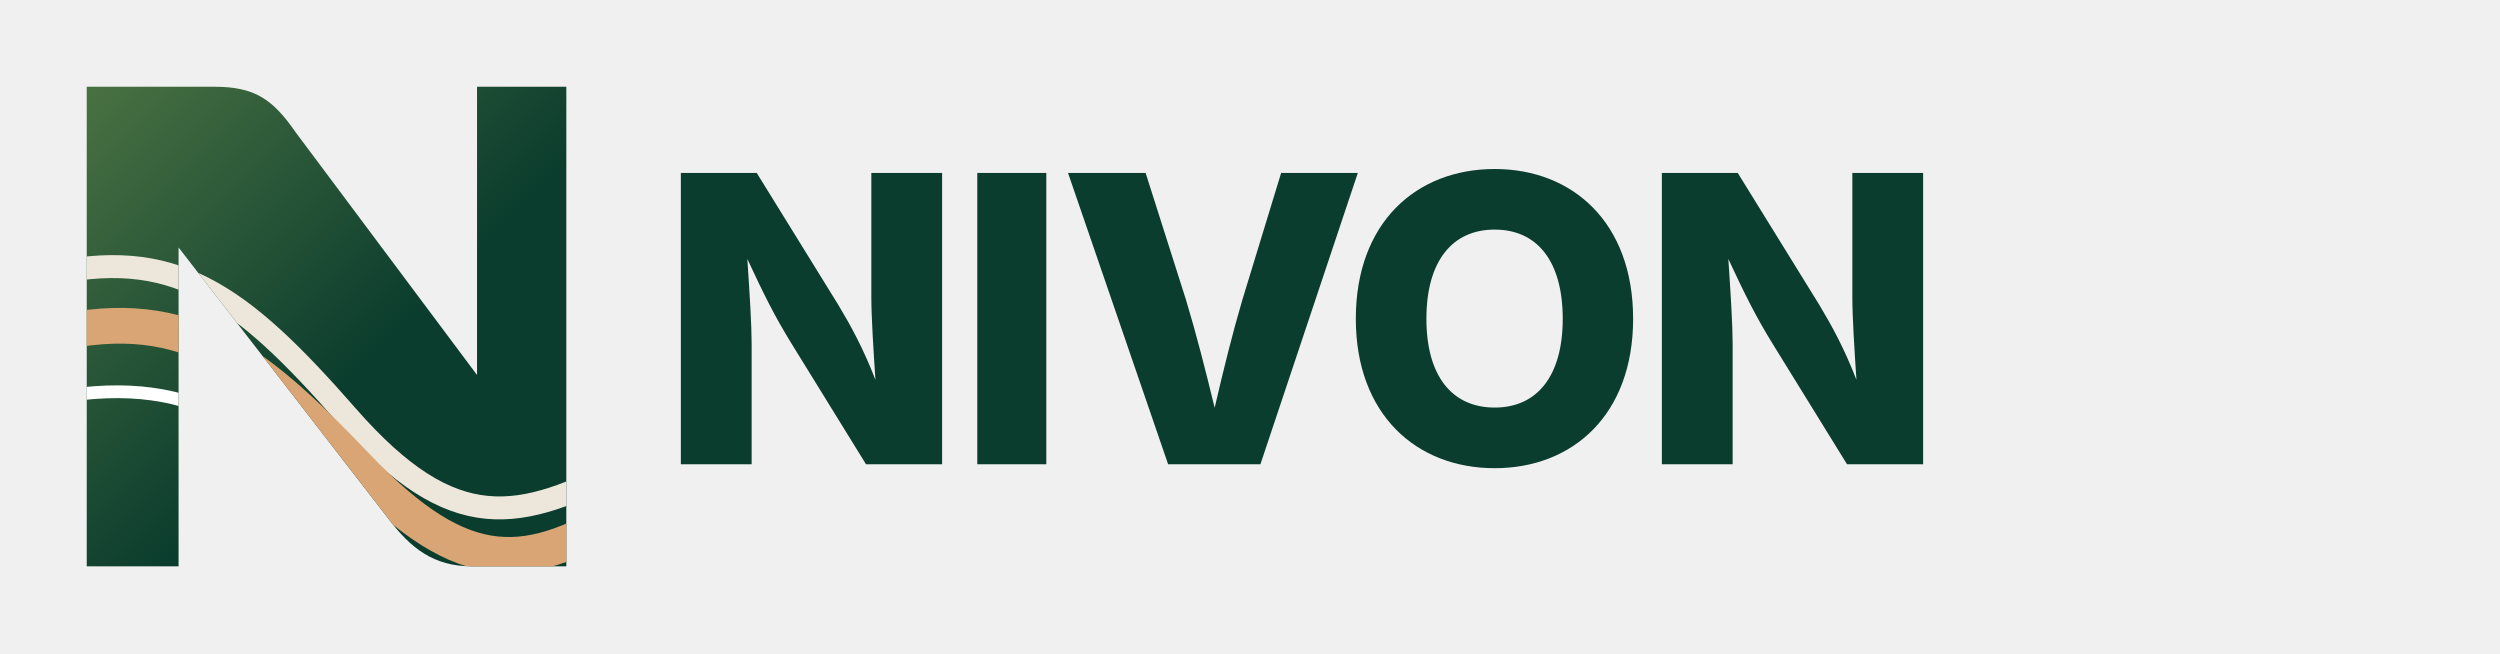
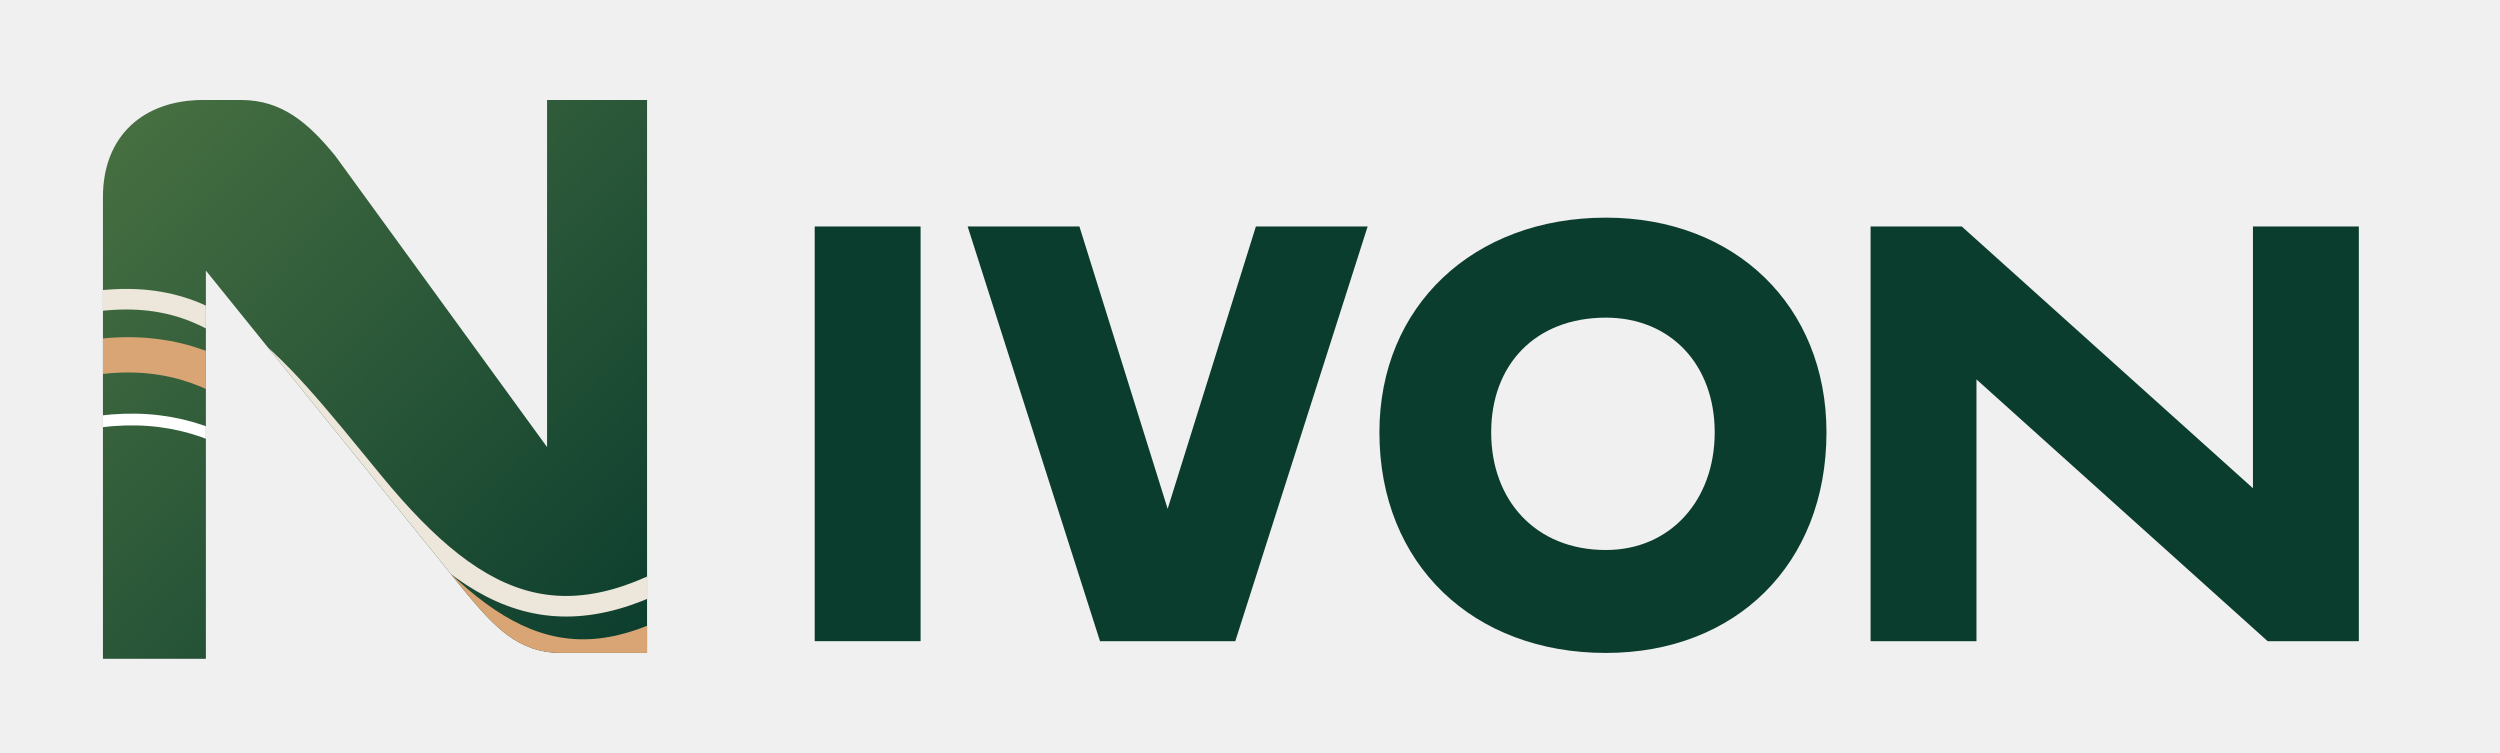
- <svg xmlns="http://www.w3.org/2000/svg" viewBox="0 0 980 256" role="img" aria-labelledby="title">
+ <svg xmlns="http://www.w3.org/2000/svg" viewBox="0 0 850 256" role="img" aria-labelledby="title">
  <defs>
-     <linearGradient id="lockupL-green" x1="0" y1="0" x2="1" y2="1">
+     <linearGradient id="primary-grad" x1="0" y1="0" x2="1" y2="1">
      <stop stop-color="#497142" />
-       <stop offset="0.58" stop-color="#0B3D2E" />
      <stop offset="1" stop-color="#0B3D2E" />
    </linearGradient>
-     <clipPath id="lockupL-crop">
-       <path d="M34 222V34H84C100 34 107 39 116 52L187 147V34H222V222H185C170 222 161 215 152 203L70 97V222Z" />
+     <clipPath id="primary-crop">
+       <path d="M35 224V67C35 46 49 34 69 34H82C96 34 105 42 114 53L186 152V34H220V222H191C176 222 168 213 158 201L70 92V224Z" />
    </clipPath>
  </defs>
-   <g>
-     <path fill="url(#lockupL-green)" d="M34 222V34H84C100 34 107 39 116 52L187 147V34H222V222H185C170 222 161 215 152 203L70 97V222Z" />
-     <g clip-path="url(#lockupL-crop)" fill="none" stroke-linecap="round">
-       <path d="M17 108C68 96 94 115 136 163S204 204 245 183" stroke="#EDE6DB" stroke-width="9" />
-       <path d="M16 132C71 118 98 139 140 183S207 225 248 199" stroke="#DAA574" stroke-width="14" />
-       <path d="M11 158C72 144 98 164 143 206S206 241 245 221" stroke="#FFFFFF" stroke-width="5" />
-     </g>
+   <path d="M35 224V67C35 46 49 34 69 34H82C96 34 105 42 114 53L186 152V34H220V222H191C176 222 168 213 158 201L70 92V224Z" fill="url(#primary-grad)" />
+   <g clip-path="url(#primary-crop)" fill="none" stroke-linecap="round">
+     <path d="M19 105C71 92 90 119 127 164S194 220 243 187" stroke="#EDE6DB" stroke-width="7" />
+     <path d="M19 124C70 111 95 137 132 181S198 236 242 208" stroke="#DAA574" stroke-width="12" />
+     <path d="M20 146C71 133 97 159 136 201S202 249 243 229" stroke="#FFFFFF" stroke-width="4" />
  </g>
-   <text x="258" y="182" fill="#0B3D2E" font-family="Inter,Arial,Helvetica,sans-serif" font-size="157" font-weight="800" letter-spacing="-4">NIVON</text>
+   <g fill="#0B3D2E" fill-rule="evenodd">
+     <path d="M277 77H313V218H277Z" />
+     <path d="M329 77H367L397 173L427 77H465L420 218H374Z" />
+     <path d="M546 74C590 74 621 104 621 147C621 192 590 222 546 222C501 222 469 192 469 147C469 104 501 74 546 74ZM546 108C522 108 507 124 507 147C507 170 522 187 546 187C568 187 583 170 583 147C583 124 568 108 546 108Z" />
+     <path d="M636 218V77H667L766 166V77H802V218H771L672 129V218Z" />
+   </g>
</svg>
